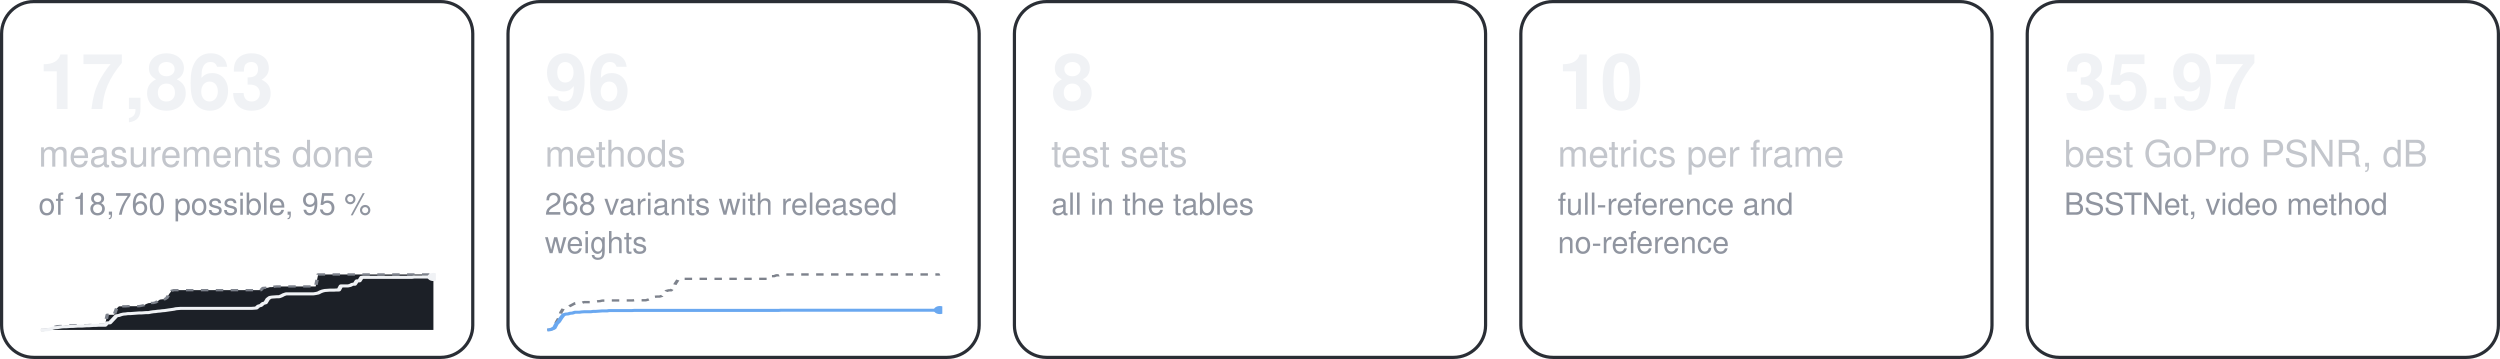
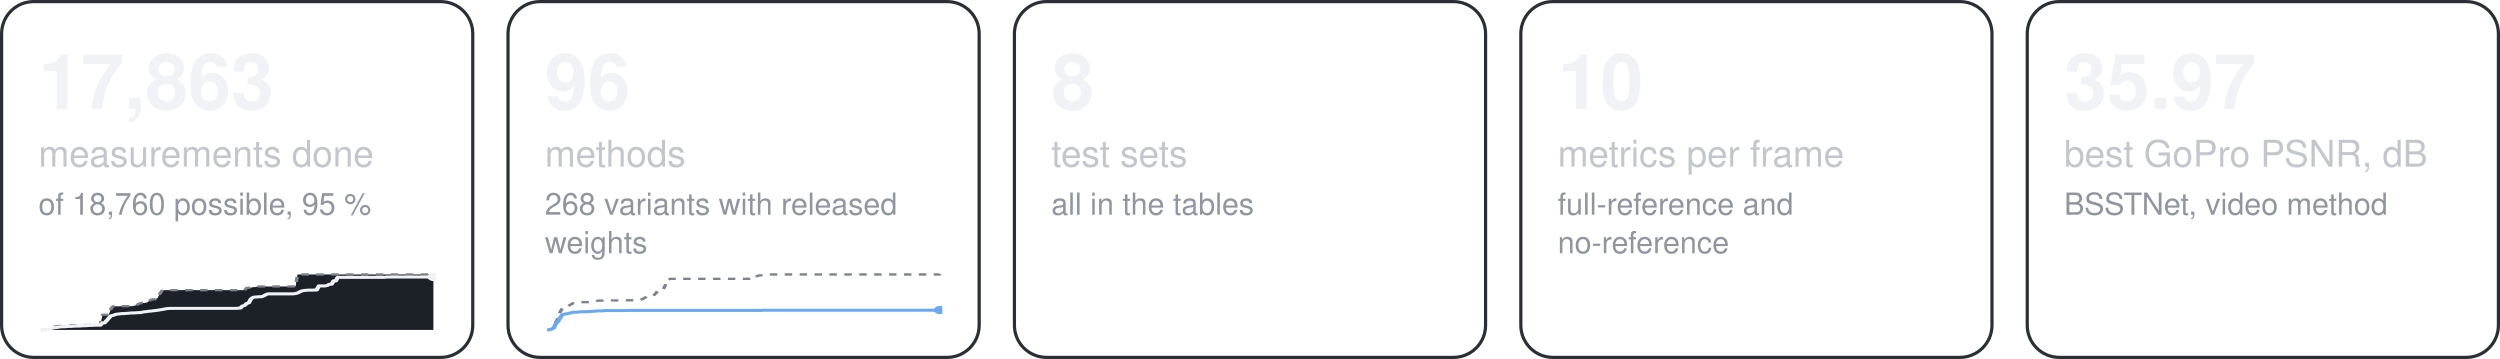
<svg xmlns="http://www.w3.org/2000/svg" viewBox="0 0 780 112" role="img" aria-label="17,863 of 18,760 measurements done; 96 methods, 268 variants" font-family="Geologica, -apple-system, 'Segoe UI', Helvetica, Arial, sans-serif">
  <g transform="translate(0 0)">
    <rect x=".5" y=".5" width="147" height="111" rx="10" fill="none" style="stroke:#2a2e35" />
    <text x="12" y="34" font-size="24" font-weight="600" style="fill:#f0f2f5">17,863</text>
    <text x="12" y="52" font-size="11.5" style="fill:#c3c6cc">measurements done</text>
    <text x="12" y="67" font-size="9.5" style="fill:#9095a0">of 18,760 possible, 95 %</text>
    <g transform="translate(12 84)">
      <svg width="124" height="20" viewBox="0 0 160 38" preserveAspectRatio="none" aria-hidden="true">
-         <polygon points="1.0,36.0 1.0,36.0 1.9,36.0 2.8,35.9 3.8,35.8 4.7,35.2 5.6,34.8 6.5,34.2 7.5,33.8 8.4,33.7 9.3,33.7 10.2,33.6 11.1,33.4 12.1,33.3 13.0,33.3 13.9,33.3 14.8,33.2 15.8,33.2 16.7,33.2 17.6,33.2 18.5,33.2 19.4,33.2 20.4,33.1 21.3,33.1 22.2,33.1 23.1,33.0 24.1,33.0 25.0,33.0 25.9,33.0 26.8,33.0 27.7,27.0 28.7,27.0 29.6,27.0 30.5,27.0 31.4,23.4 32.4,22.0 33.3,22.0 34.2,22.0 35.1,22.0 36.0,21.9 37.0,21.9 37.9,21.9 38.8,21.9 39.7,21.9 40.6,21.9 41.6,21.6 42.5,21.3 43.4,20.6 44.3,20.1 45.3,20.0 46.2,20.0 47.1,19.7 48.0,18.9 48.9,18.0 49.9,17.8 50.8,17.8 51.7,17.0 52.6,14.7 53.6,12.8 54.5,12.4 55.4,12.4 56.3,12.4 57.2,12.4 58.2,12.4 59.1,12.4 60.0,12.4 60.9,12.4 61.9,12.4 62.8,12.4 63.7,12.4 64.6,12.4 65.5,12.4 66.5,12.4 67.4,12.4 68.3,12.4 69.2,12.4 70.2,12.4 71.1,12.4 72.0,12.4 72.9,12.4 73.8,12.4 74.8,12.4 75.7,12.4 76.6,12.4 77.5,12.4 78.5,12.4 79.4,12.4 80.3,12.4 81.2,12.4 82.1,12.4 83.1,12.4 84.0,12.4 84.9,12.4 85.8,12.4 86.8,12.4 87.7,12.4 88.6,12.4 89.5,12.4 90.4,11.1 91.4,11.0 92.3,11.0 93.2,10.6 94.1,10.6 95.1,10.3 96.0,10.2 96.9,10.2 97.8,10.2 98.7,10.2 99.7,10.2 100.6,10.2 101.5,10.2 102.4,10.2 103.4,10.2 104.3,10.2 105.2,10.2 106.1,10.2 107.0,10.2 108.0,10.2 108.9,10.2 109.8,10.2 110.7,10.2 111.6,10.2 112.6,3.1 113.5,3.1 114.4,3.1 115.3,3.1 116.3,3.1 117.2,3.1 118.1,3.1 119.0,3.1 119.9,3.1 120.9,3.1 121.8,3.1 122.7,3.1 123.6,3.1 124.6,3.1 125.5,3.1 126.4,3.1 127.3,3.1 128.2,3.1 129.2,3.1 130.1,3.1 131.0,3.1 131.9,3.1 132.9,3.1 133.8,3.1 134.7,3.1 135.6,3.1 136.5,3.1 137.5,3.1 138.4,3.1 139.3,3.1 140.2,3.1 141.2,3.1 142.1,3.1 143.0,3.1 143.9,3.1 144.8,3.1 145.8,3.1 146.7,3.1 147.6,3.1 148.5,3.1 149.5,3.1 150.4,3.1 151.3,3.1 152.2,3.1 153.1,3.1 154.1,3.1 155.0,3.1 155.9,3.1 156.8,3.1 157.8,3.1 158.7,3.1 159.0,3.0 159.0,36.0" style="fill:#1c2027" />
-         <polyline points="1.0,36.0 1.9,36.0 2.8,35.9 3.8,35.8 4.7,35.2 5.6,34.8 6.5,34.2 7.5,33.8 8.4,33.7 9.3,33.7 10.2,33.6 11.1,33.4 12.1,33.3 13.0,33.3 13.9,33.3 14.8,33.2 15.8,33.2 16.7,33.2 17.6,33.2 18.5,33.2 19.4,33.2 20.4,33.1 21.3,33.1 22.2,33.1 23.1,33.0 24.1,33.0 25.0,33.0 25.9,33.0 26.8,33.0 27.7,27.0 28.7,27.0 29.6,27.0 30.5,27.0 31.4,23.4 32.4,22.0 33.3,22.0 34.2,22.0 35.1,22.0 36.0,21.9 37.0,21.9 37.9,21.9 38.8,21.9 39.7,21.9 40.6,21.9 41.6,21.6 42.5,21.3 43.4,20.6 44.3,20.1 45.3,20.0 46.2,20.0 47.1,19.7 48.0,18.9 48.9,18.0 49.9,17.8 50.8,17.8 51.7,17.0 52.6,14.7 53.6,12.8 54.5,12.4 55.4,12.4 56.3,12.4 57.2,12.4 58.2,12.4 59.1,12.4 60.0,12.4 60.9,12.4 61.9,12.4 62.8,12.4 63.7,12.4 64.6,12.4 65.5,12.4 66.5,12.4 67.4,12.4 68.3,12.4 69.2,12.4 70.2,12.4 71.1,12.4 72.0,12.4 72.9,12.4 73.8,12.4 74.8,12.4 75.7,12.4 76.6,12.4 77.5,12.4 78.5,12.4 79.4,12.4 80.3,12.4 81.2,12.4 82.1,12.4 83.1,12.4 84.0,12.4 84.9,12.4 85.8,12.4 86.8,12.4 87.7,12.4 88.6,12.4 89.5,12.4 90.4,11.1 91.4,11.0 92.3,11.0 93.2,10.6 94.1,10.6 95.1,10.3 96.0,10.2 96.9,10.2 97.8,10.2 98.7,10.2 99.7,10.2 100.6,10.2 101.5,10.2 102.4,10.2 103.4,10.2 104.3,10.2 105.2,10.2 106.1,10.2 107.0,10.2 108.0,10.2 108.9,10.2 109.8,10.2 110.7,10.2 111.6,10.2 112.6,3.1 113.5,3.1 114.4,3.1 115.3,3.1 116.3,3.1 117.2,3.1 118.1,3.1 119.0,3.1 119.9,3.1 120.9,3.1 121.8,3.1 122.7,3.1 123.6,3.1 124.6,3.1 125.5,3.1 126.4,3.1 127.3,3.1 128.2,3.1 129.2,3.1 130.1,3.1 131.0,3.1 131.9,3.1 132.9,3.1 133.8,3.1 134.7,3.1 135.6,3.1 136.5,3.1 137.5,3.1 138.4,3.1 139.3,3.1 140.2,3.1 141.2,3.1 142.1,3.1 143.0,3.1 143.9,3.1 144.8,3.1 145.8,3.1 146.7,3.1 147.6,3.1 148.5,3.1 149.5,3.1 150.4,3.1 151.3,3.1 152.2,3.1 153.1,3.1 154.1,3.1 155.0,3.1 155.9,3.1 156.8,3.1 157.8,3.1 158.7,3.1 159.0,3.0" fill="none" style="stroke:#7d828c" stroke-width="1.4" stroke-linejoin="round" stroke-dasharray="3 3" />
-         <polyline points="1.0,36.0 1.9,36.0 2.8,35.9 3.8,35.8 4.7,35.5 5.6,35.0 6.5,34.7 7.5,34.6 8.4,34.4 9.3,34.2 10.2,34.1 11.1,34.1 12.1,34.0 13.0,33.9 13.9,33.9 14.8,33.8 15.8,33.7 16.7,33.7 17.6,33.7 18.5,33.6 19.4,33.5 20.4,33.5 21.3,33.4 22.2,33.3 23.1,33.3 24.1,33.2 25.0,33.2 25.9,33.2 26.8,33.2 27.7,31.8 28.7,31.8 29.6,30.4 30.5,29.0 31.4,27.6 32.4,27.4 33.3,26.9 34.2,26.6 35.1,26.5 36.0,26.3 37.0,26.3 37.9,26.2 38.8,26.1 39.7,26.0 40.6,25.9 41.6,25.9 42.5,25.8 43.4,25.7 44.3,25.7 45.3,25.4 46.2,25.2 47.1,25.1 48.0,24.9 48.9,24.8 49.9,24.6 50.8,24.5 51.7,24.3 52.6,24.1 53.6,23.9 54.5,23.7 55.4,23.4 56.3,23.3 57.2,23.2 58.2,23.2 59.1,23.2 60.0,23.2 60.9,23.2 61.9,23.2 62.8,23.2 63.7,23.2 64.6,23.2 65.5,23.2 66.5,23.2 67.4,23.2 68.3,23.2 69.2,23.2 70.2,23.2 71.1,23.2 72.0,23.2 72.9,23.2 73.8,23.2 74.8,23.2 75.7,23.2 76.6,23.2 77.5,23.2 78.5,23.2 79.4,23.2 80.3,23.2 81.2,23.2 82.1,23.2 83.1,23.2 84.0,23.2 84.9,23.2 85.8,23.2 86.8,23.1 87.7,23.0 88.6,21.8 89.5,21.5 90.4,20.3 91.4,19.9 92.3,17.7 93.2,16.7 94.1,16.5 95.1,16.4 96.0,16.3 96.9,16.3 97.8,15.8 98.7,15.1 99.7,14.6 100.6,14.6 101.5,14.6 102.4,14.6 103.4,14.6 104.3,14.6 105.2,14.6 106.1,14.6 107.0,14.6 108.0,14.6 108.9,14.6 109.8,14.6 110.7,14.6 111.6,14.4 112.6,14.1 113.5,13.4 114.4,12.9 115.3,12.6 116.3,12.5 117.2,12.4 118.1,12.4 119.0,12.4 119.9,12.3 120.9,12.3 121.8,9.9 122.7,9.9 123.6,9.9 124.6,9.9 125.5,9.6 126.4,8.9 127.3,8.9 128.2,6.9 129.2,6.9 130.1,4.8 131.0,4.8 131.9,4.8 132.9,4.8 133.8,4.8 134.7,4.8 135.6,4.8 136.5,4.8 137.5,4.8 138.4,4.8 139.3,4.8 140.2,4.8 141.2,4.8 142.1,4.8 143.0,4.8 143.9,4.8 144.8,4.8 145.8,4.8 146.7,4.8 147.6,4.8 148.5,4.8 149.5,4.8 150.4,4.8 151.3,4.6 152.2,4.6 153.1,4.6 154.1,4.6 155.0,4.6 155.9,4.6 156.8,4.6 157.8,4.6 158.7,4.6 159.0,4.6" fill="none" style="stroke:#f0f2f5" stroke-width="1.8" stroke-linejoin="round" />
+         <polygon points="1.0,36.0 1.0,36.0 1.9,36.0 2.7,35.9 3.6,35.8 4.4,35.2 5.3,34.8 6.1,34.2 7.0,33.8 7.8,33.7 8.7,33.7 9.5,33.6 10.4,33.4 11.2,33.3 12.1,33.3 13.0,33.3 13.8,33.2 14.7,33.2 15.5,33.2 16.4,33.2 17.2,33.2 18.1,33.2 18.9,33.1 19.8,33.1 20.6,33.1 21.5,33.0 22.3,33.0 23.2,33.0 24.1,33.0 24.9,33.0 25.8,27.0 26.6,27.0 27.5,27.0 28.3,27.0 29.2,23.4 30.0,22.0 30.9,22.0 31.7,22.0 32.6,22.0 33.4,21.9 34.3,21.9 35.2,21.9 36.0,21.9 36.9,21.9 37.7,21.9 38.6,21.6 39.4,21.3 40.3,20.6 41.1,20.1 42.0,20.0 42.8,20.0 43.7,19.7 44.5,18.9 45.4,18.0 46.3,17.8 47.1,17.8 48.0,17.0 48.8,14.7 49.7,12.8 50.5,12.4 51.4,12.4 52.2,12.4 53.1,12.4 53.9,12.4 54.8,12.4 55.6,12.4 56.5,12.4 57.4,12.4 58.2,12.4 59.1,12.4 59.9,12.4 60.8,12.4 61.6,12.4 62.5,12.4 63.3,12.4 64.2,12.4 65.0,12.4 65.9,12.4 66.7,12.4 67.6,12.4 68.5,12.4 69.3,12.4 70.2,12.4 71.0,12.4 71.9,12.4 72.7,12.4 73.6,12.4 74.4,12.4 75.3,12.4 76.1,12.4 77.0,12.4 77.8,12.4 78.7,12.4 79.6,12.4 80.4,12.4 81.3,12.4 82.1,12.4 83.0,12.4 83.8,11.1 84.7,11.0 85.5,11.0 86.4,10.6 87.2,10.6 88.1,10.3 88.9,10.2 89.8,10.2 90.7,10.2 91.5,10.2 92.4,10.2 93.2,10.2 94.1,10.2 94.9,10.2 95.8,10.2 96.6,10.2 97.5,10.2 98.3,10.2 99.2,10.2 100.0,10.2 100.9,10.2 101.8,10.2 102.6,10.2 103.5,10.2 104.3,3.1 105.2,3.1 106.0,3.1 106.9,3.1 107.7,3.1 108.6,3.1 109.4,3.1 110.3,3.1 111.1,3.1 112.0,3.1 112.9,3.1 113.7,3.1 114.6,3.1 115.4,3.1 116.3,3.1 117.1,3.1 118.0,3.1 118.8,3.1 119.7,3.1 120.5,3.1 121.4,3.1 122.2,3.1 123.1,3.1 124.0,3.1 124.8,3.1 125.7,3.1 126.5,3.1 127.4,3.1 128.2,3.1 129.1,3.1 129.9,3.1 130.8,3.1 131.6,3.1 132.5,3.1 133.3,3.1 134.2,3.1 135.1,3.1 135.9,3.1 136.8,3.1 137.6,3.1 138.5,3.1 139.3,3.1 140.2,3.1 141.0,3.1 141.9,3.1 142.7,3.1 143.6,3.1 144.4,3.1 145.3,3.1 146.2,3.1 147.0,3.1 147.9,3.1 148.7,3.1 149.6,3.1 150.4,3.1 151.3,3.1 152.1,3.1 153.0,3.1 153.8,3.1 154.7,3.1 155.6,3.1 156.4,3.1 157.3,3.1 158.1,3.1 159.0,3.1 159.0,3.0 159.0,36.0" style="fill:#1c2027" />
+         <polyline points="1.0,36.0 1.9,36.0 2.7,35.9 3.6,35.8 4.4,35.2 5.3,34.8 6.1,34.2 7.0,33.8 7.8,33.7 8.7,33.7 9.5,33.6 10.4,33.4 11.2,33.3 12.1,33.3 13.0,33.3 13.8,33.2 14.7,33.2 15.5,33.2 16.4,33.2 17.2,33.2 18.1,33.2 18.9,33.1 19.8,33.1 20.6,33.1 21.5,33.0 22.3,33.0 23.2,33.0 24.1,33.0 24.9,33.0 25.8,27.0 26.6,27.0 27.5,27.0 28.3,27.0 29.2,23.4 30.0,22.0 30.9,22.0 31.7,22.0 32.6,22.0 33.4,21.9 34.3,21.9 35.2,21.9 36.0,21.9 36.9,21.9 37.7,21.9 38.6,21.6 39.4,21.3 40.3,20.6 41.1,20.1 42.0,20.0 42.8,20.0 43.7,19.7 44.5,18.9 45.4,18.0 46.3,17.8 47.1,17.8 48.0,17.0 48.8,14.7 49.7,12.8 50.5,12.4 51.4,12.4 52.2,12.4 53.1,12.4 53.9,12.4 54.8,12.4 55.6,12.4 56.5,12.4 57.4,12.4 58.2,12.4 59.1,12.4 59.9,12.4 60.8,12.4 61.6,12.4 62.5,12.4 63.3,12.4 64.2,12.4 65.0,12.4 65.9,12.4 66.7,12.4 67.6,12.4 68.5,12.4 69.3,12.4 70.2,12.4 71.0,12.4 71.9,12.4 72.7,12.4 73.6,12.4 74.4,12.4 75.3,12.4 76.1,12.4 77.0,12.4 77.8,12.4 78.7,12.4 79.6,12.4 80.4,12.4 81.3,12.4 82.1,12.4 83.0,12.4 83.8,11.1 84.7,11.0 85.5,11.0 86.4,10.6 87.2,10.6 88.1,10.3 88.9,10.2 89.8,10.2 90.7,10.2 91.5,10.2 92.4,10.2 93.2,10.2 94.1,10.2 94.9,10.2 95.8,10.2 96.6,10.2 97.5,10.2 98.3,10.2 99.2,10.2 100.0,10.2 100.9,10.2 101.8,10.2 102.6,10.2 103.5,10.2 104.3,3.1 105.2,3.1 106.0,3.1 106.9,3.1 107.7,3.1 108.6,3.1 109.4,3.1 110.3,3.1 111.1,3.1 112.0,3.1 112.9,3.1 113.7,3.1 114.6,3.1 115.4,3.1 116.3,3.1 117.1,3.1 118.0,3.1 118.8,3.1 119.7,3.1 120.5,3.1 121.4,3.1 122.2,3.1 123.1,3.1 124.0,3.1 124.8,3.1 125.7,3.1 126.5,3.1 127.4,3.1 128.2,3.1 129.1,3.1 129.9,3.1 130.8,3.1 131.6,3.1 132.5,3.1 133.3,3.1 134.2,3.1 135.1,3.1 135.9,3.1 136.8,3.1 137.6,3.1 138.5,3.1 139.3,3.1 140.2,3.1 141.0,3.1 141.9,3.1 142.7,3.1 143.6,3.1 144.4,3.1 145.3,3.1 146.2,3.1 147.0,3.1 147.9,3.1 148.7,3.1 149.6,3.1 150.4,3.1 151.3,3.1 152.1,3.1 153.0,3.1 153.8,3.1 154.7,3.1 155.6,3.1 156.4,3.1 157.3,3.1 158.1,3.1 159.0,3.1 159.0,3.0" fill="none" style="stroke:#7d828c" stroke-width="1.4" stroke-linejoin="round" stroke-dasharray="3 3" />
+         <polyline points="1.0,36.0 1.9,36.0 2.7,35.9 3.6,35.8 4.4,35.5 5.3,35.0 6.1,34.7 7.0,34.6 7.8,34.4 8.7,34.2 9.5,34.1 10.4,34.1 11.2,34.0 12.1,33.9 13.0,33.9 13.8,33.8 14.7,33.7 15.5,33.7 16.4,33.7 17.2,33.6 18.1,33.5 18.9,33.5 19.8,33.4 20.6,33.3 21.5,33.3 22.3,33.2 23.2,33.2 24.1,33.2 24.9,33.2 25.8,31.8 26.6,31.8 27.5,30.4 28.3,29.0 29.2,27.6 30.0,27.4 30.9,26.9 31.7,26.6 32.6,26.5 33.4,26.3 34.3,26.3 35.2,26.2 36.0,26.1 36.9,26.0 37.7,25.9 38.6,25.9 39.4,25.8 40.3,25.7 41.1,25.7 42.0,25.4 42.8,25.2 43.7,25.1 44.5,24.9 45.4,24.8 46.3,24.6 47.1,24.5 48.0,24.3 48.8,24.1 49.7,23.9 50.5,23.7 51.4,23.4 52.2,23.3 53.1,23.2 53.9,23.2 54.8,23.2 55.6,23.2 56.5,23.2 57.4,23.2 58.2,23.2 59.1,23.2 59.9,23.2 60.8,23.2 61.6,23.2 62.5,23.2 63.3,23.2 64.2,23.2 65.0,23.2 65.9,23.2 66.7,23.2 67.6,23.2 68.5,23.2 69.3,23.2 70.2,23.2 71.0,23.2 71.9,23.2 72.7,23.2 73.6,23.2 74.4,23.2 75.3,23.2 76.1,23.2 77.0,23.2 77.8,23.2 78.7,23.2 79.6,23.2 80.4,23.1 81.3,23.0 82.1,21.8 83.0,21.5 83.8,20.3 84.7,19.9 85.5,17.7 86.4,16.7 87.2,16.5 88.1,16.4 88.9,16.3 89.8,16.3 90.7,15.8 91.5,15.1 92.4,14.6 93.2,14.6 94.1,14.6 94.9,14.6 95.8,14.6 96.6,14.6 97.5,14.6 98.3,14.6 99.2,14.6 100.0,14.6 100.9,14.6 101.8,14.6 102.6,14.6 103.5,14.4 104.3,14.1 105.2,13.4 106.0,12.9 106.9,12.6 107.7,12.5 108.6,12.4 109.4,12.4 110.3,12.4 111.1,12.3 112.0,12.3 112.9,9.9 113.7,9.9 114.6,9.9 115.4,9.9 116.3,9.6 117.1,8.9 118.0,8.9 118.8,6.9 119.7,6.9 120.5,4.8 121.4,4.8 122.2,4.8 123.1,4.8 124.0,4.8 124.8,4.8 125.7,4.8 126.5,4.8 127.4,4.8 128.2,4.8 129.1,4.8 129.9,4.8 130.8,4.8 131.6,4.8 132.5,4.8 133.3,4.8 134.2,4.8 135.1,4.8 135.9,4.8 136.8,4.8 137.6,4.8 138.5,4.8 139.3,4.8 140.2,4.6 141.0,4.6 141.9,4.6 142.7,4.6 143.6,4.6 144.4,4.6 145.3,4.6 146.2,4.6 147.0,4.6 147.9,4.6 148.7,4.6 149.6,4.6 150.4,4.6 151.3,4.6 152.1,4.6 153.0,4.6 153.8,4.6 154.7,4.6 155.6,4.6 156.4,4.6 157.3,4.6 158.1,4.6 159.0,4.6 159.0,4.6" fill="none" style="stroke:#f0f2f5" stroke-width="1.8" stroke-linejoin="round" />
        <circle cx="159.0" cy="4.6" r="2.4" style="fill:#f0f2f5" />
      </svg>
    </g>
  </g>
  <g transform="translate(158 0)">
    <rect x=".5" y=".5" width="147" height="111" rx="10" fill="none" style="stroke:#2a2e35" />
    <text x="12" y="34" font-size="24" font-weight="600" style="fill:#f0f2f5">96</text>
    <text x="12" y="52" font-size="11.5" style="fill:#c3c6cc">methods</text>
    <text x="12" y="67" font-size="9.5" style="fill:#9095a0">268 variants with released</text>
    <text x="12" y="79" font-size="9.5" style="fill:#9095a0">weights</text>
    <g transform="translate(12 84)">
      <svg width="124" height="20" viewBox="0 0 160 38" preserveAspectRatio="none" aria-hidden="true">
-         <polyline points="1.0,36.0 1.9,35.9 2.8,35.5 3.8,34.8 4.7,31.3 5.6,29.0 6.5,25.5 7.5,23.1 8.4,22.5 9.3,22.3 10.2,21.7 11.1,21.0 12.1,20.2 13.0,20.2 13.9,20.2 14.8,19.9 15.8,19.5 16.7,19.5 17.6,19.5 18.5,19.5 19.4,19.4 20.4,19.1 21.3,19.0 22.2,18.9 23.1,18.6 24.1,18.6 25.0,18.6 25.9,18.5 26.8,18.5 27.7,18.5 28.7,18.5 29.6,18.5 30.5,18.5 31.4,18.5 32.4,18.5 33.3,18.5 34.2,18.5 35.1,18.5 36.0,18.4 37.0,18.4 37.9,18.4 38.8,18.4 39.7,18.4 40.6,18.4 41.6,18.0 42.5,17.7 43.4,16.8 44.3,16.3 45.3,16.2 46.2,16.2 47.1,15.8 48.0,14.5 48.9,12.9 49.9,12.5 50.8,12.5 51.7,11.1 52.6,8.4 53.6,6.2 54.5,5.7 55.4,5.7 56.3,5.7 57.2,5.7 58.2,5.7 59.1,5.7 60.0,5.7 60.9,5.7 61.9,5.7 62.8,5.7 63.7,5.7 64.6,5.7 65.5,5.7 66.5,5.7 67.4,5.7 68.3,5.7 69.2,5.7 70.2,5.7 71.1,5.7 72.0,5.7 72.9,5.7 73.8,5.7 74.8,5.7 75.7,5.7 76.6,5.7 77.5,5.7 78.5,5.7 79.4,5.7 80.3,5.7 81.2,5.7 82.1,5.7 83.1,5.7 84.0,5.7 84.9,5.7 85.8,5.7 86.8,5.7 87.7,5.7 88.6,5.7 89.5,5.7 90.4,4.2 91.4,4.1 92.3,4.1 93.2,3.6 94.1,3.6 95.1,3.2 96.0,3.1 96.9,3.1 97.8,3.1 98.7,3.1 99.7,3.1 100.6,3.1 101.5,3.1 102.4,3.1 103.4,3.1 104.3,3.1 105.2,3.1 106.1,3.1 107.0,3.1 108.0,3.1 108.9,3.1 109.8,3.1 110.7,3.1 111.6,3.1 112.6,3.1 113.5,3.1 114.4,3.1 115.3,3.1 116.3,3.1 117.2,3.1 118.1,3.1 119.0,3.1 119.9,3.1 120.9,3.1 121.8,3.1 122.7,3.1 123.6,3.1 124.6,3.1 125.5,3.1 126.4,3.1 127.3,3.1 128.2,3.1 129.2,3.1 130.1,3.1 131.0,3.1 131.9,3.1 132.9,3.1 133.8,3.1 134.7,3.1 135.6,3.1 136.5,3.1 137.5,3.1 138.4,3.1 139.3,3.1 140.2,3.1 141.2,3.1 142.1,3.1 143.0,3.1 143.9,3.1 144.8,3.1 145.8,3.1 146.7,3.1 147.6,3.1 148.5,3.1 149.5,3.1 150.4,3.1 151.3,3.1 152.2,3.1 153.1,3.1 154.1,3.1 155.0,3.1 155.9,3.1 156.8,3.1 157.8,3.1 158.7,3.1 159.0,3.0" fill="none" style="stroke:#7d828c" stroke-width="1.4" stroke-linejoin="round" stroke-dasharray="3 3" />
-         <polyline points="1.0,36.0 1.9,35.9 2.8,35.5 3.8,34.8 4.7,32.3 5.6,31.0 6.5,28.9 7.5,27.0 8.4,26.6 9.3,26.5 10.2,26.1 11.1,26.0 12.1,25.5 13.0,25.5 13.9,25.5 14.8,25.3 15.8,25.2 16.7,25.2 17.6,25.2 18.5,25.2 19.4,25.0 20.4,25.0 21.3,24.9 22.2,24.8 23.1,24.7 24.1,24.7 25.0,24.7 25.9,24.5 26.8,24.5 27.7,24.5 28.7,24.5 29.6,24.5 30.5,24.5 31.4,24.5 32.4,24.5 33.3,24.5 34.2,24.5 35.1,24.5 36.0,24.4 37.0,24.4 37.9,24.4 38.8,24.4 39.7,24.4 40.6,24.4 41.6,24.4 42.5,24.4 43.4,24.4 44.3,24.4 45.3,24.4 46.2,24.4 47.1,24.4 48.0,24.4 48.9,24.4 49.9,24.4 50.8,24.4 51.7,24.4 52.6,24.4 53.6,24.4 54.5,24.4 55.4,24.4 56.3,24.4 57.2,24.4 58.2,24.4 59.1,24.4 60.0,24.4 60.9,24.4 61.9,24.4 62.8,24.4 63.7,24.4 64.6,24.4 65.5,24.4 66.5,24.4 67.4,24.4 68.3,24.4 69.2,24.4 70.2,24.4 71.1,24.4 72.0,24.4 72.9,24.4 73.8,24.4 74.8,24.4 75.7,24.4 76.6,24.4 77.5,24.4 78.5,24.4 79.4,24.4 80.3,24.4 81.2,24.4 82.1,24.4 83.1,24.4 84.0,24.4 84.9,24.4 85.8,24.4 86.8,24.4 87.7,24.4 88.6,24.4 89.5,24.4 90.4,24.4 91.4,24.4 92.3,24.4 93.2,24.4 94.1,24.4 95.1,24.3 96.0,24.3 96.9,24.3 97.8,24.3 98.7,24.3 99.7,24.3 100.6,24.3 101.5,24.3 102.4,24.3 103.4,24.3 104.3,24.3 105.2,24.3 106.1,24.3 107.0,24.3 108.0,24.3 108.9,24.3 109.8,24.3 110.7,24.3 111.6,24.3 112.6,24.3 113.5,24.3 114.4,24.3 115.3,24.3 116.3,24.3 117.2,24.3 118.1,24.3 119.0,24.3 119.9,24.3 120.9,24.3 121.8,24.3 122.7,24.3 123.6,24.3 124.6,24.3 125.5,24.3 126.4,24.3 127.3,24.3 128.2,24.3 129.2,24.3 130.1,24.3 131.0,24.3 131.9,24.3 132.9,24.3 133.8,24.3 134.7,24.3 135.6,24.3 136.5,24.3 137.5,24.3 138.4,24.3 139.3,24.3 140.2,24.3 141.2,24.3 142.1,24.3 143.0,24.3 143.9,24.3 144.8,24.3 145.8,24.3 146.7,24.3 147.6,24.3 148.5,24.3 149.5,24.3 150.4,24.3 151.3,24.3 152.2,24.3 153.1,24.3 154.1,24.3 155.0,24.3 155.9,24.3 156.8,24.3 157.8,24.3 158.7,24.3 159.0,24.2" fill="none" style="stroke:#6aa8f0" stroke-width="1.8" stroke-linejoin="round" />
+         <polyline points="1.0,36.0 1.9,35.9 2.7,35.5 3.6,34.8 4.4,31.3 5.3,29.0 6.1,25.5 7.0,23.1 7.8,22.5 8.7,22.3 9.5,21.7 10.4,21.0 11.2,20.2 12.1,20.2 13.0,20.2 13.8,19.9 14.7,19.5 15.5,19.5 16.4,19.5 17.2,19.5 18.1,19.4 18.9,19.1 19.8,19.0 20.6,18.9 21.5,18.6 22.3,18.6 23.2,18.6 24.1,18.5 24.9,18.5 25.8,18.5 26.6,18.5 27.5,18.5 28.3,18.5 29.2,18.5 30.0,18.5 30.9,18.5 31.7,18.5 32.6,18.5 33.4,18.4 34.3,18.4 35.2,18.4 36.0,18.4 36.9,18.4 37.7,18.4 38.6,18.0 39.4,17.7 40.3,16.8 41.1,16.3 42.0,16.2 42.8,16.2 43.7,15.8 44.5,14.5 45.4,12.9 46.3,12.5 47.1,12.5 48.0,11.1 48.8,8.4 49.7,6.2 50.5,5.7 51.4,5.7 52.2,5.7 53.1,5.7 53.9,5.7 54.8,5.7 55.6,5.7 56.5,5.7 57.4,5.7 58.2,5.7 59.1,5.7 59.9,5.7 60.8,5.7 61.6,5.7 62.5,5.7 63.3,5.7 64.2,5.7 65.0,5.7 65.9,5.7 66.7,5.7 67.6,5.7 68.5,5.7 69.3,5.7 70.2,5.7 71.0,5.7 71.9,5.7 72.7,5.7 73.6,5.7 74.4,5.7 75.3,5.7 76.1,5.7 77.0,5.7 77.8,5.7 78.7,5.7 79.6,5.7 80.4,5.7 81.3,5.7 82.1,5.7 83.0,5.7 83.8,4.2 84.7,4.1 85.5,4.1 86.4,3.6 87.2,3.6 88.1,3.2 88.9,3.1 89.8,3.1 90.7,3.1 91.5,3.1 92.4,3.1 93.2,3.1 94.1,3.1 94.9,3.1 95.8,3.1 96.6,3.1 97.5,3.1 98.3,3.1 99.2,3.1 100.0,3.1 100.9,3.1 101.8,3.1 102.6,3.1 103.5,3.1 104.3,3.1 105.2,3.1 106.0,3.1 106.9,3.1 107.7,3.1 108.6,3.1 109.4,3.1 110.3,3.1 111.1,3.1 112.0,3.1 112.9,3.1 113.7,3.1 114.6,3.1 115.4,3.1 116.3,3.1 117.1,3.1 118.0,3.1 118.8,3.1 119.7,3.1 120.5,3.1 121.4,3.1 122.2,3.1 123.1,3.1 124.0,3.1 124.8,3.1 125.7,3.1 126.5,3.1 127.4,3.1 128.2,3.1 129.1,3.1 129.9,3.1 130.8,3.1 131.6,3.1 132.5,3.1 133.3,3.1 134.2,3.1 135.1,3.1 135.9,3.1 136.8,3.1 137.6,3.1 138.5,3.1 139.3,3.1 140.2,3.1 141.0,3.1 141.9,3.1 142.7,3.1 143.6,3.1 144.4,3.1 145.3,3.1 146.2,3.1 147.0,3.1 147.9,3.1 148.7,3.1 149.6,3.1 150.4,3.1 151.3,3.1 152.1,3.1 153.0,3.1 153.8,3.1 154.7,3.1 155.6,3.1 156.4,3.1 157.3,3.1 158.1,3.1 159.0,3.1 159.0,3.0" fill="none" style="stroke:#7d828c" stroke-width="1.4" stroke-linejoin="round" stroke-dasharray="3 3" />
+         <polyline points="1.0,36.0 1.9,35.9 2.7,35.5 3.6,34.8 4.4,32.3 5.3,31.0 6.1,28.9 7.0,27.0 7.8,26.6 8.7,26.5 9.5,26.1 10.4,26.0 11.2,25.5 12.1,25.5 13.0,25.5 13.8,25.3 14.7,25.2 15.5,25.2 16.4,25.2 17.2,25.2 18.1,25.0 18.9,25.0 19.8,24.9 20.6,24.8 21.5,24.7 22.3,24.7 23.2,24.7 24.1,24.5 24.9,24.5 25.8,24.5 26.6,24.5 27.5,24.5 28.3,24.5 29.2,24.5 30.0,24.5 30.9,24.5 31.7,24.5 32.6,24.5 33.4,24.4 34.3,24.4 35.2,24.4 36.0,24.4 36.9,24.4 37.7,24.4 38.6,24.4 39.4,24.4 40.3,24.4 41.1,24.4 42.0,24.4 42.8,24.4 43.7,24.4 44.5,24.4 45.4,24.4 46.3,24.4 47.1,24.4 48.0,24.4 48.8,24.4 49.7,24.4 50.5,24.4 51.4,24.4 52.2,24.4 53.1,24.4 53.9,24.4 54.8,24.4 55.6,24.4 56.5,24.4 57.4,24.4 58.2,24.4 59.1,24.4 59.9,24.4 60.8,24.4 61.6,24.4 62.5,24.4 63.3,24.4 64.2,24.4 65.0,24.4 65.9,24.4 66.7,24.4 67.6,24.4 68.5,24.4 69.3,24.4 70.2,24.4 71.0,24.4 71.9,24.4 72.7,24.4 73.6,24.4 74.4,24.4 75.3,24.4 76.1,24.4 77.0,24.4 77.8,24.4 78.7,24.4 79.6,24.4 80.4,24.4 81.3,24.4 82.1,24.4 83.0,24.4 83.8,24.4 84.7,24.4 85.5,24.4 86.4,24.4 87.2,24.4 88.1,24.3 88.9,24.3 89.8,24.3 90.7,24.3 91.5,24.3 92.4,24.3 93.2,24.3 94.1,24.3 94.9,24.3 95.8,24.3 96.6,24.3 97.5,24.3 98.3,24.3 99.2,24.3 100.0,24.3 100.9,24.3 101.8,24.3 102.6,24.3 103.5,24.3 104.3,24.3 105.2,24.3 106.0,24.3 106.9,24.3 107.7,24.3 108.6,24.3 109.4,24.3 110.3,24.3 111.1,24.3 112.0,24.3 112.9,24.3 113.7,24.3 114.6,24.3 115.4,24.3 116.3,24.3 117.1,24.3 118.0,24.3 118.8,24.3 119.7,24.3 120.5,24.3 121.4,24.3 122.2,24.3 123.1,24.3 124.0,24.3 124.8,24.3 125.7,24.3 126.5,24.3 127.4,24.3 128.2,24.3 129.1,24.3 129.9,24.3 130.8,24.3 131.6,24.3 132.5,24.3 133.3,24.3 134.2,24.3 135.1,24.3 135.9,24.3 136.8,24.3 137.6,24.3 138.5,24.3 139.3,24.3 140.2,24.3 141.0,24.3 141.9,24.3 142.7,24.3 143.6,24.3 144.4,24.3 145.3,24.3 146.2,24.3 147.0,24.3 147.9,24.3 148.7,24.3 149.6,24.3 150.4,24.3 151.3,24.3 152.1,24.3 153.0,24.3 153.8,24.3 154.7,24.3 155.6,24.3 156.4,24.3 157.3,24.3 158.1,24.3 159.0,24.3 159.0,24.2" fill="none" style="stroke:#6aa8f0" stroke-width="1.8" stroke-linejoin="round" />
        <circle cx="159.0" cy="24.2" r="2.4" style="fill:#6aa8f0" />
      </svg>
    </g>
  </g>
  <g transform="translate(316 0)">
    <rect x=".5" y=".5" width="147" height="111" rx="10" fill="none" style="stroke:#2a2e35" />
    <text x="12" y="34" font-size="24" font-weight="600" style="fill:#f0f2f5">8</text>
    <text x="12" y="52" font-size="11.5" style="fill:#c3c6cc">test sets</text>
    <text x="12" y="67" font-size="9.5" style="fill:#9095a0">all in the tables</text>
  </g>
  <g transform="translate(474 0)">
    <rect x=".5" y=".5" width="147" height="111" rx="10" fill="none" style="stroke:#2a2e35" />
    <text x="12" y="34" font-size="24" font-weight="600" style="fill:#f0f2f5">10</text>
    <text x="12" y="52" font-size="11.5" style="fill:#c3c6cc">metrics per frame</text>
    <text x="12" y="67" font-size="9.5" style="fill:#9095a0">full-reference and</text>
    <text x="12" y="79" font-size="9.5" style="fill:#9095a0">no-reference</text>
  </g>
  <g transform="translate(632 0)">
    <rect x=".5" y=".5" width="147" height="111" rx="10" fill="none" style="stroke:#2a2e35" />
    <text x="12" y="34" font-size="24" font-weight="600" style="fill:#f0f2f5">35.97</text>
    <text x="12" y="52" font-size="11.5" style="fill:#c3c6cc">best GoPro PSNR, dB</text>
    <text x="12" y="67" font-size="9.5" style="fill:#9095a0">BSSTNet, video method</text>
  </g>
</svg>
